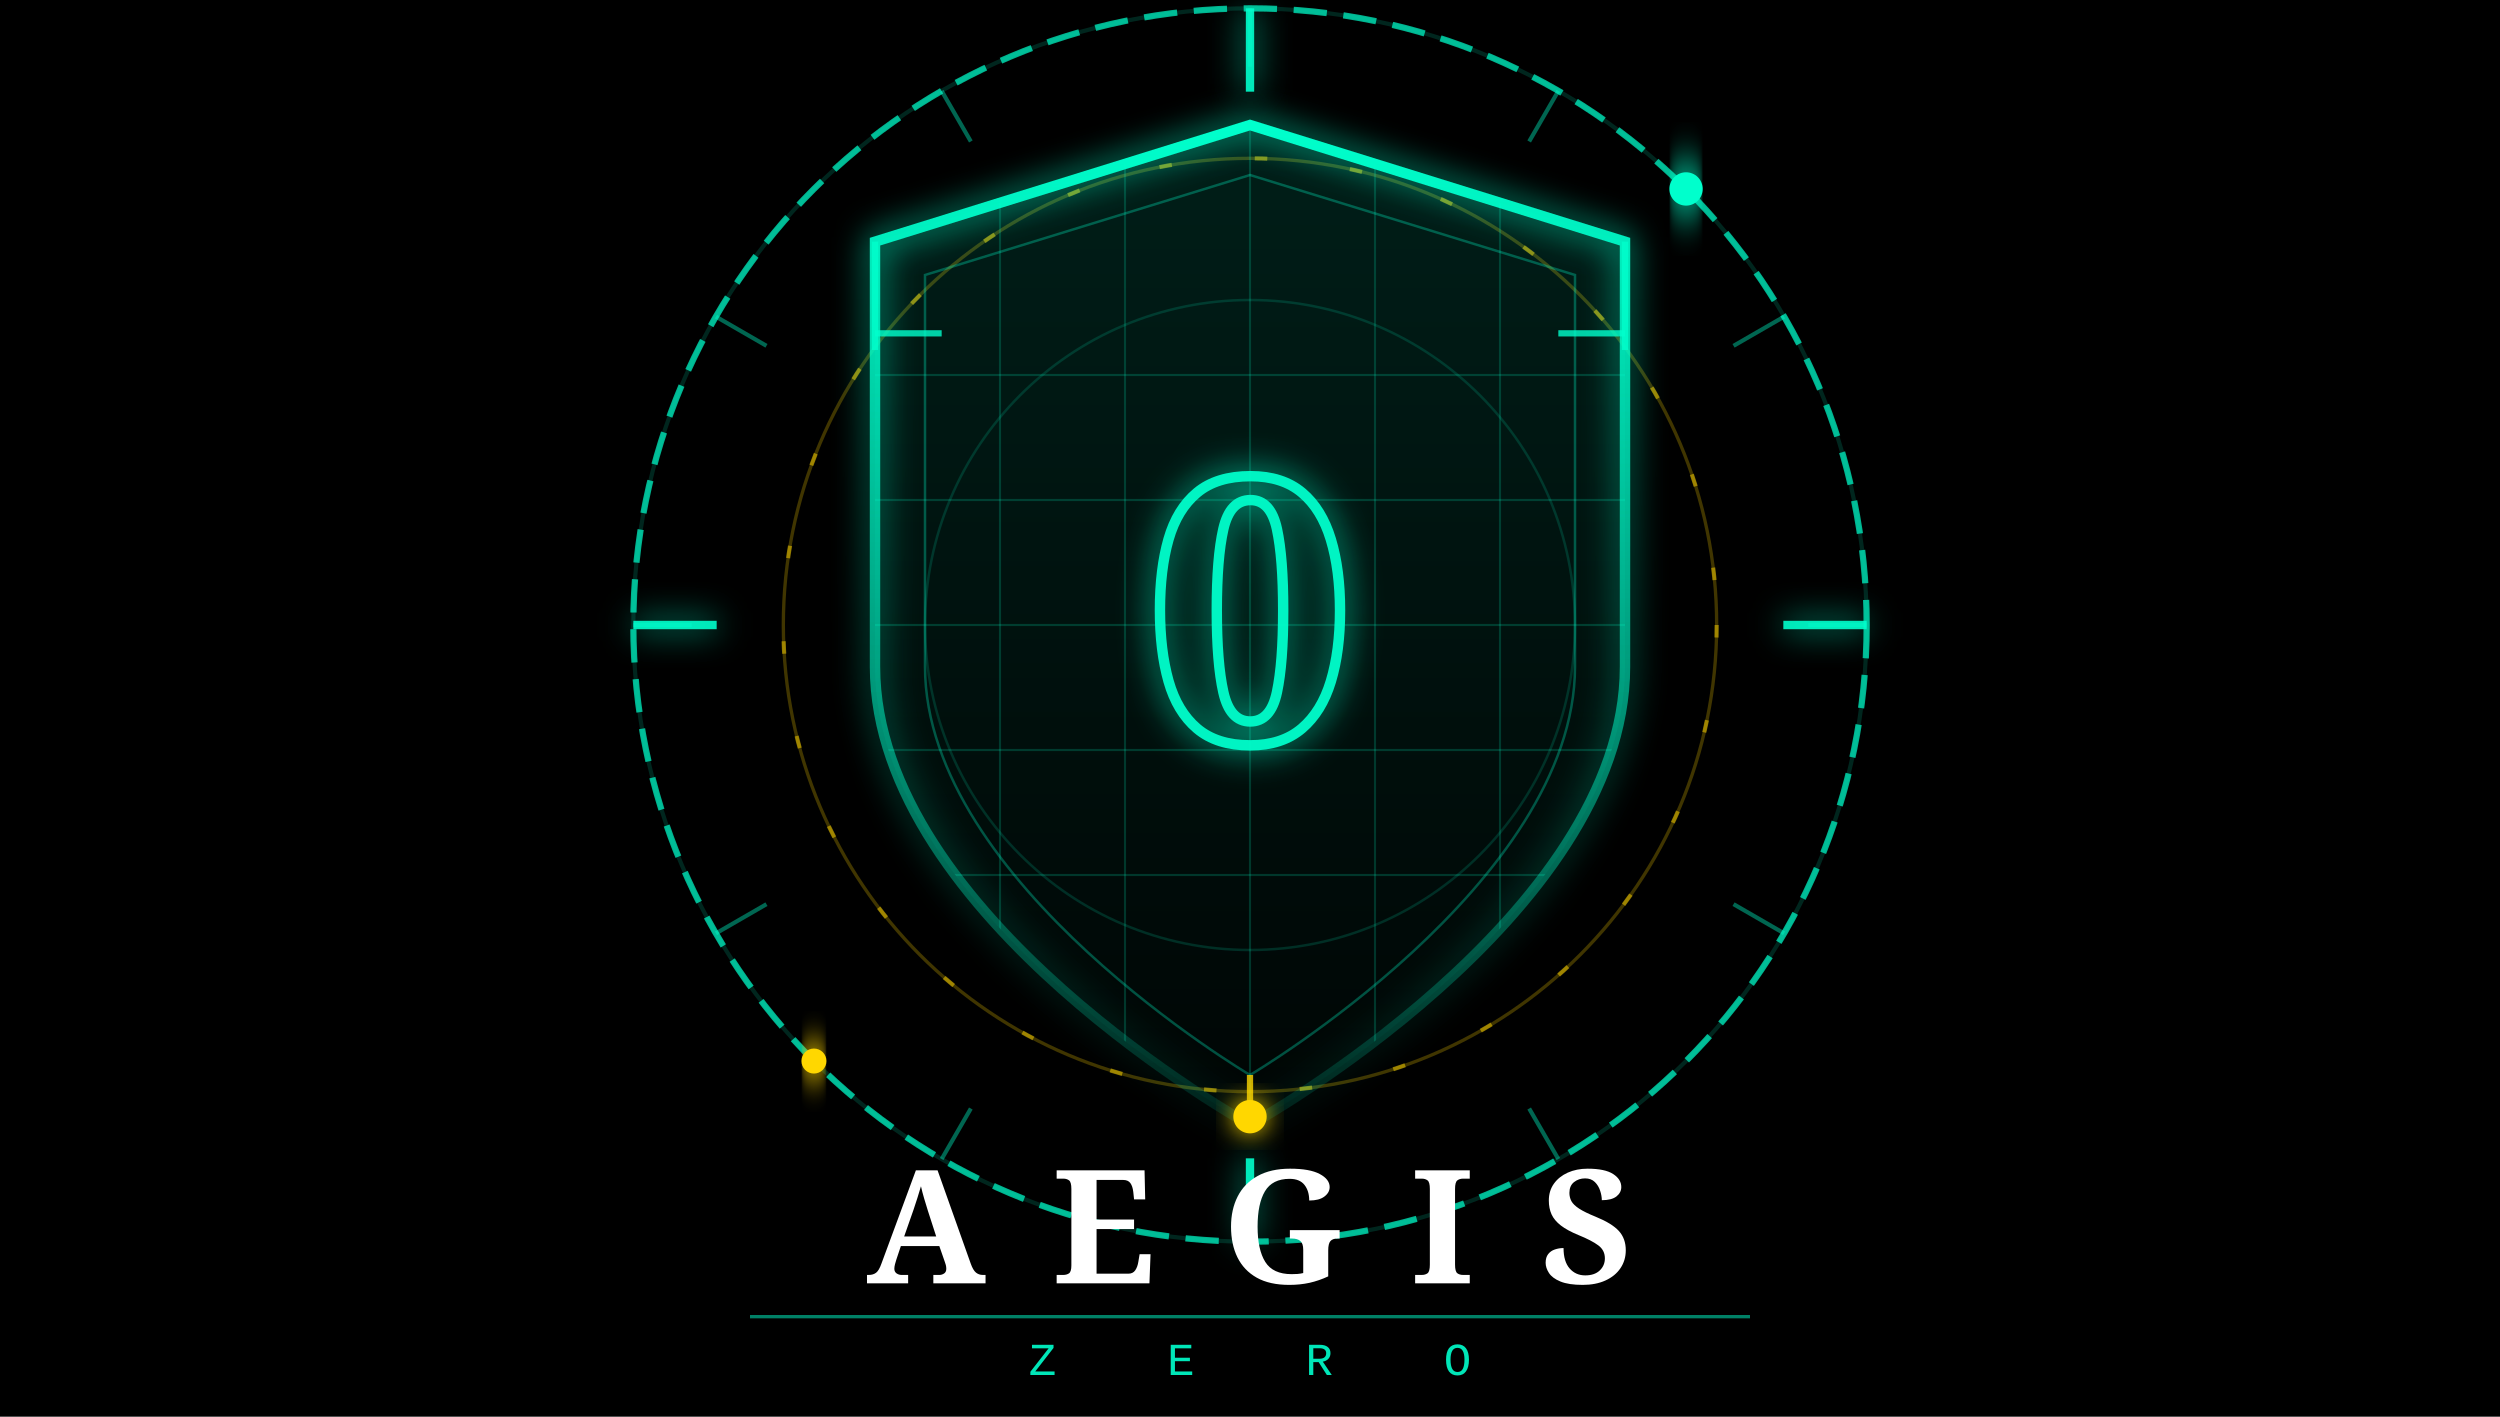
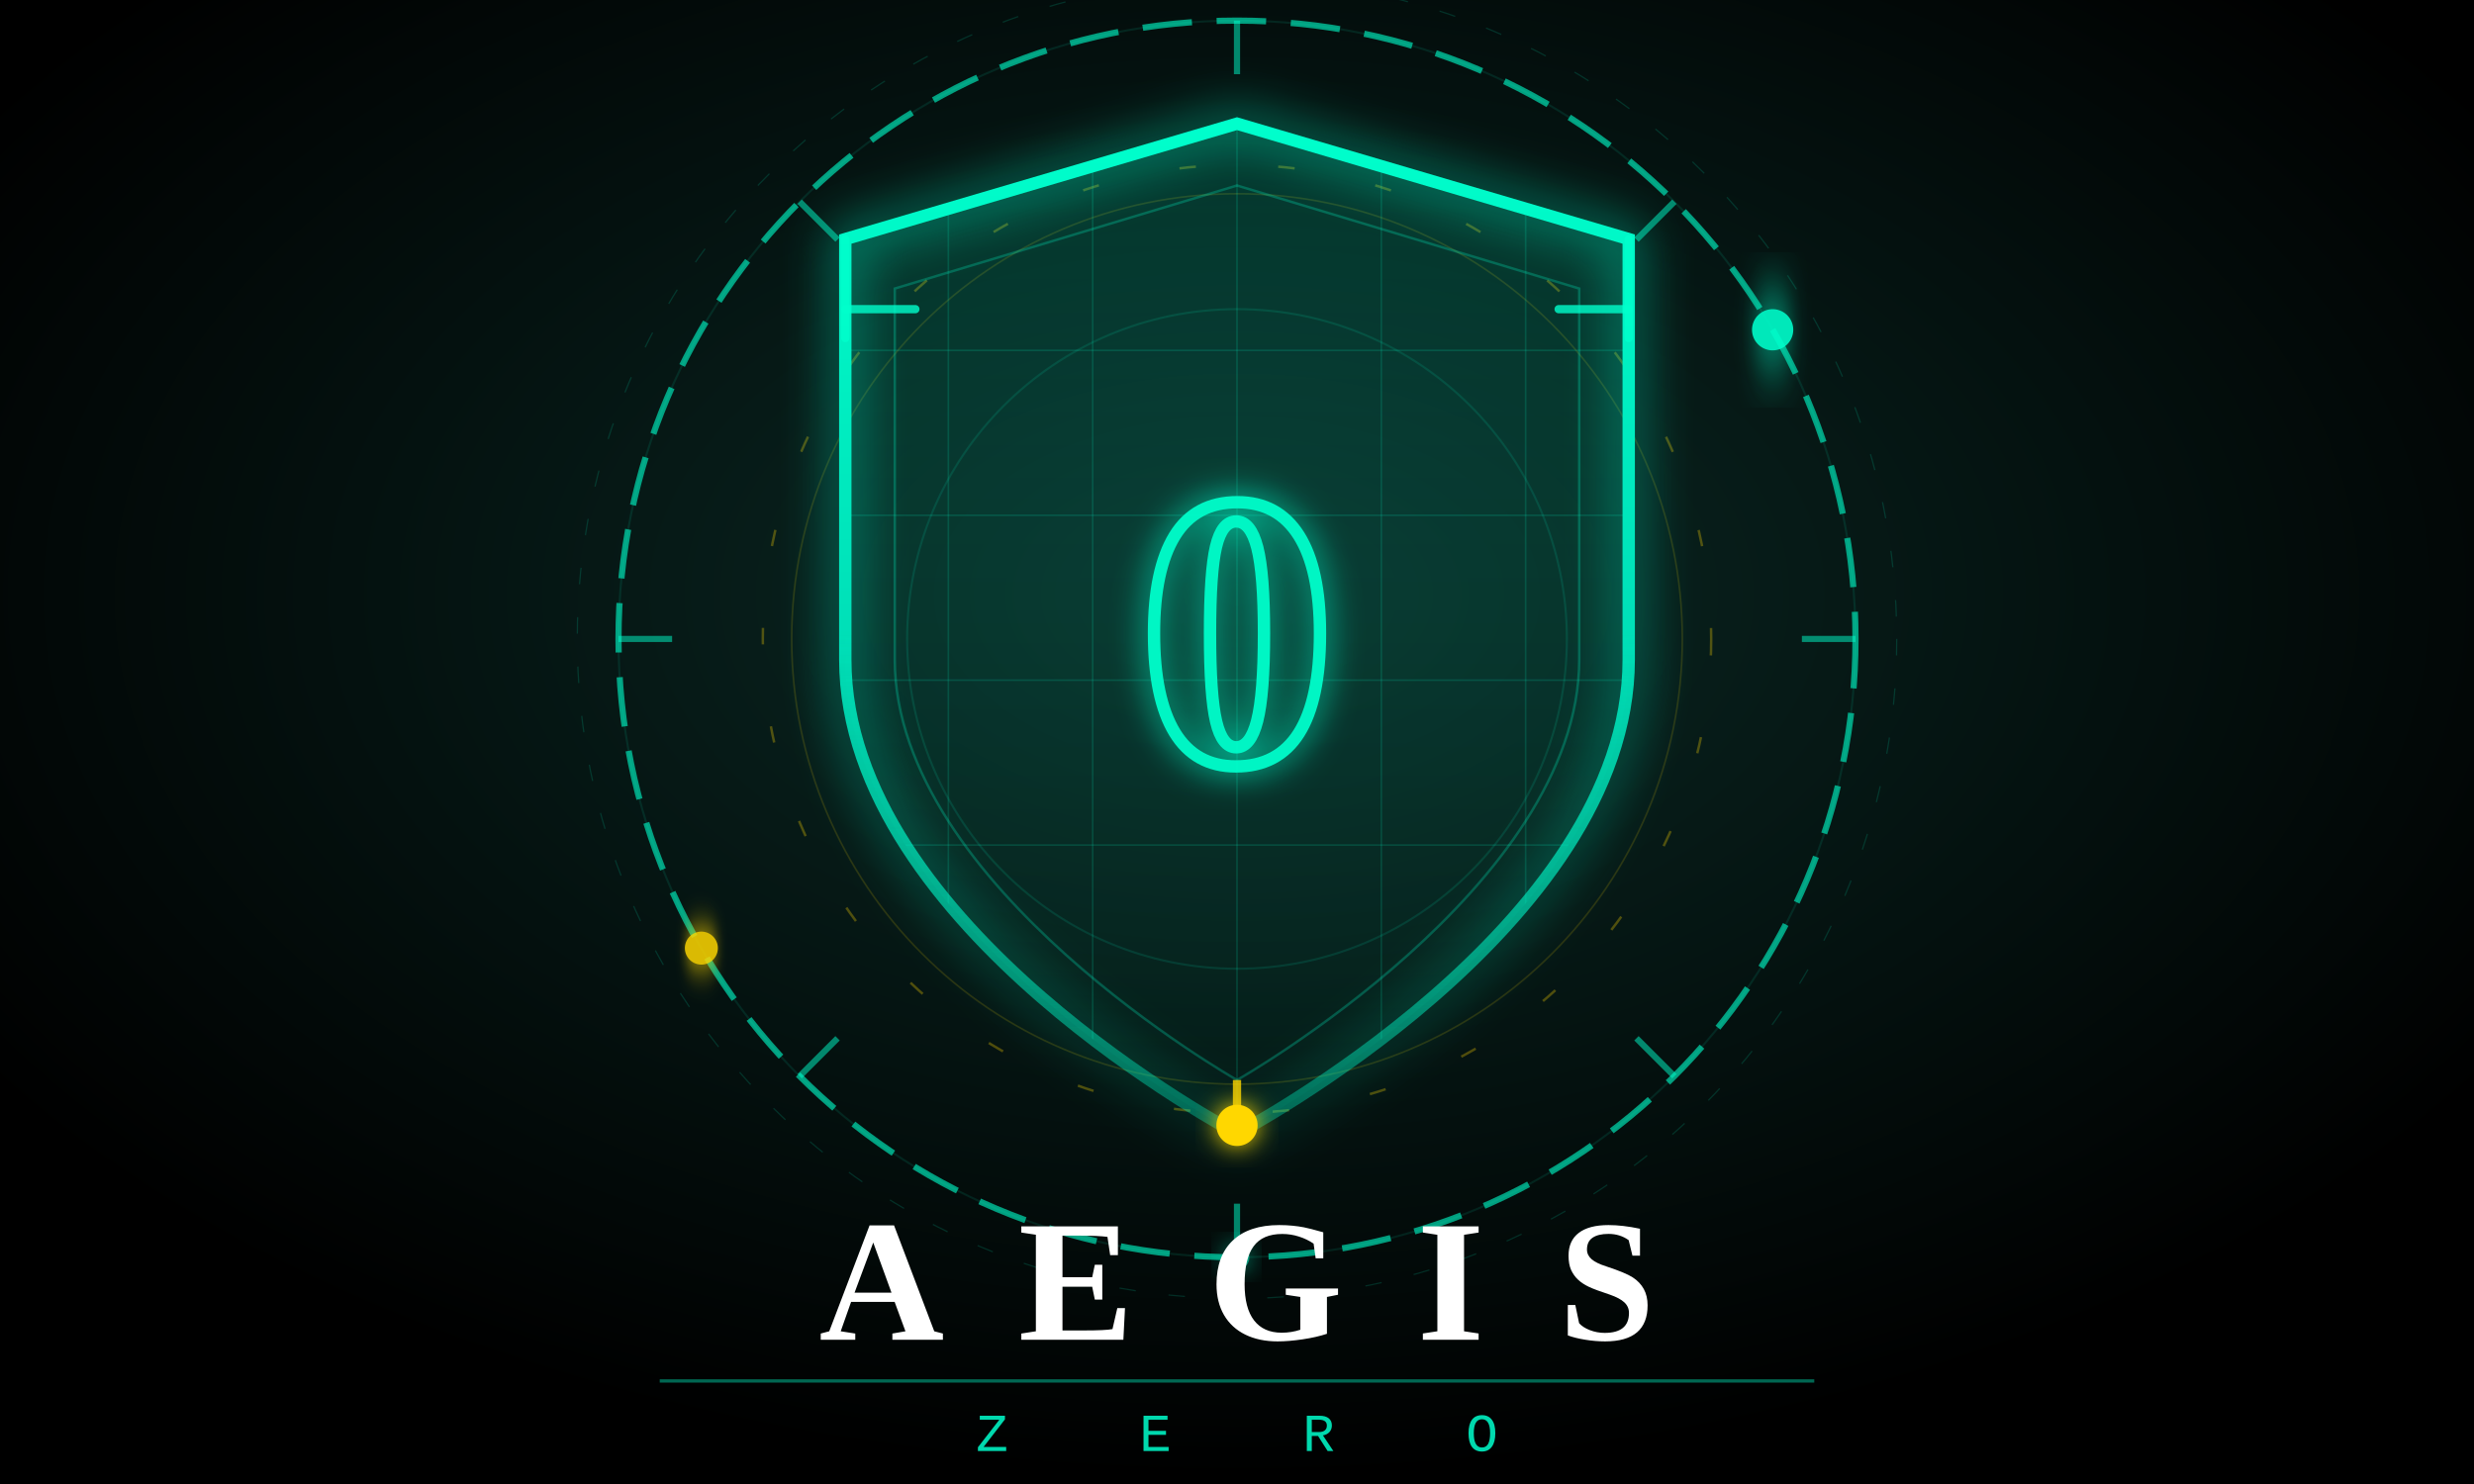
- <svg xmlns="http://www.w3.org/2000/svg" viewBox="0 0 600 340" width="600" height="340">
+ <svg xmlns="http://www.w3.org/2000/svg" viewBox="0 0 600 360" width="600" height="360">
  <defs>
+     <radialGradient id="bgGlow" cx="50%" cy="40%" r="60%">
+       <stop offset="0%" stop-color="#0a2a25" />
+       <stop offset="100%" stop-color="#000000" />
+     </radialGradient>
    <linearGradient id="shieldStroke" x1="0" y1="0" x2="0" y2="1">
      <stop offset="0%" stop-color="#00ffcc" />
-       <stop offset="60%" stop-color="#00ffcc" stop-opacity="0.5" />
-       <stop offset="100%" stop-color="#00ffcc" stop-opacity="0.1" />
+       <stop offset="50%" stop-color="#00e0b8" />
+       <stop offset="100%" stop-color="#00ffcc" stop-opacity="0.3" />
    </linearGradient>
    <linearGradient id="shieldFill" x1="0" y1="0" x2="0" y2="1">
-       <stop offset="0%" stop-color="#00ffcc" stop-opacity="0.12" />
-       <stop offset="100%" stop-color="#00ffcc" stop-opacity="0.02" />
+       <stop offset="0%" stop-color="#00ffcc" stop-opacity="0.15" />
+       <stop offset="100%" stop-color="#00ffcc" stop-opacity="0.03" />
    </linearGradient>
-     <filter id="cg" x="-50%" y="-50%" width="200%" height="200%">
+     <linearGradient id="goldGrad" x1="0" y1="0" x2="0" y2="1">
+       <stop offset="0%" stop-color="#ffd700" />
+       <stop offset="100%" stop-color="#b8860b" />
+     </linearGradient>
+     <filter id="glow" x="-50%" y="-50%" width="200%" height="200%">
+       <feGaussianBlur stdDeviation="6" result="b" />
+       <feMerge>
+         <feMergeNode in="b" />
+         <feMergeNode in="SourceGraphic" />
+       </feMerge>
+     </filter>
+     <filter id="softGlow" x="-50%" y="-50%" width="200%" height="200%">
+       <feGaussianBlur stdDeviation="3" result="b" />
+       <feMerge>
+         <feMergeNode in="b" />
+         <feMergeNode in="SourceGraphic" />
+       </feMerge>
+     </filter>
+     <filter id="textGlow" x="-50%" y="-50%" width="200%" height="200%">
      <feGaussianBlur stdDeviation="4" result="b" />
      <feMerge>
        <feMergeNode in="b" />
        <feMergeNode in="SourceGraphic" />
      </feMerge>
    </filter>
-     <filter id="gg" x="-50%" y="-50%" width="200%" height="200%">
-       <feGaussianBlur stdDeviation="3" result="b" />
-       <feMerge>
-         <feMergeNode in="b" />
-         <feMergeNode in="SourceGraphic" />
-       </feMerge>
-     </filter>
-     <clipPath id="sc">
-       <path d="M300 30 L390 58 L390 160 C390 220 300 270 300 270 C300 270 210 220 210 160 L210 58 Z" />
+     <clipPath id="shieldClip">
+       <path d="M300 30 L395 58 L395 160 C395 225 300 275 300 275 C300 275 205 225 205 160 L205 58 Z" />
    </clipPath>
    <style>
-       @keyframes spin1 { from{transform-origin:300px 150px;transform:rotate(0deg)} to{transform-origin:300px 150px;transform:rotate(360deg)} }
-       @keyframes spin2 { from{transform-origin:300px 150px;transform:rotate(0deg)} to{transform-origin:300px 150px;transform:rotate(-360deg)} }
-       @keyframes pulse { 0%,100%{opacity:0.8} 50%{opacity:1} }
-       .r1{animation:spin1 20s linear infinite}
-       .r2{animation:spin2 12s linear infinite}
-       .orb{animation:spin1 8s linear infinite}
-       .orb2{animation:spin2 8s linear infinite}
-       .shield{animation:pulse 4s ease-in-out infinite}
+       @keyframes spin1 { from{transform-origin:300px 155px;transform:rotate(0deg)} to{transform-origin:300px 155px;transform:rotate(360deg)} }
+       @keyframes spin2 { from{transform-origin:300px 155px;transform:rotate(0deg)} to{transform-origin:300px 155px;transform:rotate(-360deg)} }
+       @keyframes pulse { 0%,100%{opacity:0.85} 50%{opacity:1} }
+       @keyframes sparkle { 0%,100%{opacity:0.6;transform:scale(1)} 50%{opacity:1;transform:scale(1.2)} }
+       .outerRing{animation:spin1 25s linear infinite}
+       .middleRing{animation:spin2 15s linear infinite}
+       .particle1{animation:spin1 10s linear infinite}
+       .particle2{animation:spin2 10s linear infinite}
+       .shieldPulse{animation:pulse 4s ease-in-out infinite}
+       .sparkle{animation:sparkle 2s ease-in-out infinite}
    </style>
  </defs>
-   <rect width="600" height="340" fill="#000000" />
-   <g class="r1">
-     <circle cx="300" cy="150" r="148" fill="none" stroke="#00ffcc" stroke-width="1" stroke-opacity="0.15" />
-     <circle cx="300" cy="150" r="148" fill="none" stroke="#00ffcc" stroke-width="1.5" stroke-opacity="0.7" stroke-dasharray="8 4" />
-     <g stroke="#00ffcc" stroke-opacity="0.4" stroke-width="1">
-       <line x1="300" y1="2" x2="300" y2="16" transform="rotate(0,300,150)" />
-       <line x1="300" y1="2" x2="300" y2="16" transform="rotate(30,300,150)" />
-       <line x1="300" y1="2" x2="300" y2="16" transform="rotate(60,300,150)" />
-       <line x1="300" y1="2" x2="300" y2="16" transform="rotate(90,300,150)" />
-       <line x1="300" y1="2" x2="300" y2="16" transform="rotate(120,300,150)" />
-       <line x1="300" y1="2" x2="300" y2="16" transform="rotate(150,300,150)" />
-       <line x1="300" y1="2" x2="300" y2="16" transform="rotate(180,300,150)" />
-       <line x1="300" y1="2" x2="300" y2="16" transform="rotate(210,300,150)" />
-       <line x1="300" y1="2" x2="300" y2="16" transform="rotate(240,300,150)" />
-       <line x1="300" y1="2" x2="300" y2="16" transform="rotate(270,300,150)" />
-       <line x1="300" y1="2" x2="300" y2="16" transform="rotate(300,300,150)" />
-       <line x1="300" y1="2" x2="300" y2="16" transform="rotate(330,300,150)" />
+   <rect width="600" height="360" fill="url(#bgGlow)" />
+   <g class="outerRing">
+     <circle cx="300" cy="155" r="150" fill="none" stroke="#00ffcc" stroke-width="0.5" stroke-opacity="0.1" />
+     <circle cx="300" cy="155" r="150" fill="none" stroke="#00ffcc" stroke-width="1.5" stroke-opacity="0.6" stroke-dasharray="12 6" />
+     <g stroke="#00ffcc" stroke-opacity="0.5" stroke-width="1.5">
+       <line x1="300" y1="5" x2="300" y2="18" transform="rotate(0,300,155)" />
+       <line x1="300" y1="5" x2="300" y2="18" transform="rotate(45,300,155)" />
+       <line x1="300" y1="5" x2="300" y2="18" transform="rotate(90,300,155)" />
+       <line x1="300" y1="5" x2="300" y2="18" transform="rotate(135,300,155)" />
+       <line x1="300" y1="5" x2="300" y2="18" transform="rotate(180,300,155)" />
+       <line x1="300" y1="5" x2="300" y2="18" transform="rotate(225,300,155)" />
+       <line x1="300" y1="5" x2="300" y2="18" transform="rotate(270,300,155)" />
+       <line x1="300" y1="5" x2="300" y2="18" transform="rotate(315,300,155)" />
    </g>
-     <g stroke="#00ffcc" stroke-width="2" stroke-opacity="0.9" filter="url(#cg)">
-       <line x1="300" y1="2" x2="300" y2="22" transform="rotate(0,300,150)" />
-       <line x1="300" y1="2" x2="300" y2="22" transform="rotate(90,300,150)" />
-       <line x1="300" y1="2" x2="300" y2="22" transform="rotate(180,300,150)" />
-       <line x1="300" y1="2" x2="300" y2="22" transform="rotate(270,300,150)" />
+     <circle cx="300" cy="155" r="160" fill="none" stroke="#00ffcc" stroke-width="0.3" stroke-opacity="0.15" stroke-dasharray="4 8" />
+   </g>
+   <g class="middleRing">
+     <circle cx="300" cy="155" r="115" fill="none" stroke="#ffd700" stroke-width="0.6" stroke-opacity="0.3" stroke-dasharray="4 20" />
+     <circle cx="300" cy="155" r="108" fill="none" stroke="#ffd700" stroke-width="0.4" stroke-opacity="0.15" />
+   </g>
+   <circle cx="300" cy="155" r="80" fill="none" stroke="#00ffcc" stroke-width="0.5" stroke-opacity="0.12" />
+   <g class="particle1">
+     <circle cx="300" cy="5" r="5" fill="#00ffcc" filter="url(#glow)" opacity="0.9" transform="rotate(60,300,155)" />
+   </g>
+   <g class="particle2">
+     <circle cx="300" cy="5" r="4" fill="#ffd700" filter="url(#softGlow)" opacity="0.85" transform="rotate(240,300,155)" />
+   </g>
+   <g class="particle1">
+     <circle cx="300" cy="5" r="3" fill="#00ffcc" filter="url(#softGlow)" opacity="0.6" transform="rotate(180,300,155)" />
+   </g>
+   <g class="shieldPulse">
+     <path d="M300 30 L395 58 L395 160 C395 225 300 275 300 275 C300 275 205 225 205 160 L205 58 Z" fill="url(#shieldFill)" />
+     <g clip-path="url(#shieldClip)" stroke="#00ffcc" stroke-width="0.4" stroke-opacity="0.15">
+       <line x1="205" y1="85" x2="395" y2="85" />
+       <line x1="205" y1="125" x2="395" y2="125" />
+       <line x1="205" y1="165" x2="395" y2="165" />
+       <line x1="205" y1="205" x2="395" y2="205" />
+       <line x1="230" y1="30" x2="230" y2="275" />
+       <line x1="265" y1="30" x2="265" y2="275" />
+       <line x1="300" y1="30" x2="300" y2="275" />
+       <line x1="335" y1="30" x2="335" y2="275" />
+       <line x1="370" y1="30" x2="370" y2="275" />
    </g>
+     <path d="M300 30 L395 58 L395 160 C395 225 300 275 300 275 C300 275 205 225 205 160 L205 58 Z" fill="none" stroke="url(#shieldStroke)" stroke-width="3" filter="url(#glow)" />
+     <path d="M300 45 L383 70 L383 160 C383 215 300 262 300 262 C300 262 217 215 217 160 L217 70 Z" fill="none" stroke="#00ffcc" stroke-width="0.6" stroke-opacity="0.25" />
+     <line x1="225" y1="58" x2="375" y2="58" stroke="url(#goldGrad)" stroke-width="2" filter="url(#softGlow)" opacity="0.9" />
+     <path d="M205 75 L222 75" stroke="#00ffcc" stroke-width="2" stroke-opacity="0.8" stroke-linecap="round" />
+     <path d="M205 58 L205 82" stroke="#00ffcc" stroke-width="2" stroke-opacity="0.8" stroke-linecap="round" />
+     <path d="M378 75 L395 75" stroke="#00ffcc" stroke-width="2" stroke-opacity="0.8" stroke-linecap="round" />
+     <path d="M395 58 L395 82" stroke="#00ffcc" stroke-width="2" stroke-opacity="0.8" stroke-linecap="round" />
+     <g class="sparkle">
+       <circle cx="300" cy="273" r="5" fill="#ffd700" filter="url(#softGlow)" />
+       <line x1="300" y1="262" x2="300" y2="270" stroke="#ffd700" stroke-width="2" stroke-opacity="0.8" />
+     </g>
+     <text x="300" y="185" text-anchor="middle" font-family="Georgia, 'Times New Roman', serif" font-size="95" font-weight="900" fill="none" stroke="#00ffcc" stroke-width="3" filter="url(#textGlow)" opacity="0.95">0</text>
  </g>
-   <g class="r2">
-     <circle cx="300" cy="150" r="112" fill="none" stroke="#ffd700" stroke-width="0.8" stroke-opacity="0.25" />
-     <circle cx="300" cy="150" r="112" fill="none" stroke="#ffd700" stroke-width="1" stroke-opacity="0.5" stroke-dasharray="3 20" />
-   </g>
-   <circle cx="300" cy="150" r="78" fill="none" stroke="#00ffcc" stroke-width="0.6" stroke-opacity="0.15" />
-   <g class="orb">
-     <circle cx="300" cy="2" r="4" fill="#00ffcc" filter="url(#cg)" transform="rotate(45,300,150)" />
-   </g>
-   <g class="orb2">
-     <circle cx="300" cy="2" r="3" fill="#ffd700" filter="url(#gg)" transform="rotate(225,300,150)" />
-   </g>
-   <g class="shield">
-     <path d="M300 30 L390 58 L390 160 C390 220 300 270 300 270 C300 270 210 220 210 160 L210 58 Z" fill="url(#shieldFill)" />
-     <g clip-path="url(#sc)" stroke="#00ffcc" stroke-width="0.5" stroke-opacity="0.18">
-       <line x1="210" y1="90" x2="390" y2="90" />
-       <line x1="210" y1="120" x2="390" y2="120" />
-       <line x1="210" y1="150" x2="390" y2="150" />
-       <line x1="210" y1="180" x2="390" y2="180" />
-       <line x1="210" y1="210" x2="390" y2="210" />
-       <line x1="240" y1="30" x2="240" y2="270" />
-       <line x1="270" y1="30" x2="270" y2="270" />
-       <line x1="300" y1="30" x2="300" y2="270" />
-       <line x1="330" y1="30" x2="330" y2="270" />
-       <line x1="360" y1="30" x2="360" y2="270" />
-     </g>
-     <path d="M300 30 L390 58 L390 160 C390 220 300 270 300 270 C300 270 210 220 210 160 L210 58 Z" fill="none" stroke="url(#shieldStroke)" stroke-width="2.5" filter="url(#cg)" />
-     <path d="M300 42 L378 66 L378 160 C378 212 300 258 300 258 C300 258 222 212 222 160 L222 66 Z" fill="none" stroke="#00ffcc" stroke-width="0.6" stroke-opacity="0.3" />
-     <line x1="240" y1="58" x2="360" y2="58" stroke="#ffd700" stroke-width="1.5" stroke-opacity="0.8" filter="url(#gg)" />
-     <path d="M210 80 L226 80" stroke="#00ffcc" stroke-width="1.5" stroke-opacity="0.8" />
-     <path d="M210 58 L210 84" stroke="#00ffcc" stroke-width="1.5" stroke-opacity="0.8" />
-     <path d="M374 80 L390 80" stroke="#00ffcc" stroke-width="1.5" stroke-opacity="0.8" />
-     <path d="M390 58 L390 84" stroke="#00ffcc" stroke-width="1.5" stroke-opacity="0.8" />
-     <circle cx="300" cy="268" r="4" fill="#ffd700" filter="url(#gg)" />
-     <line x1="300" y1="258" x2="300" y2="265" stroke="#ffd700" stroke-width="1.5" stroke-opacity="0.8" />
-     <text x="300" y="178" text-anchor="middle" font-family="Georgia,serif" font-size="88" font-weight="900" fill="none" stroke="#00ffcc" stroke-width="2.5" filter="url(#cg)" opacity="0.95">0</text>
-   </g>
-   <text x="300" y="308" text-anchor="middle" font-family="Georgia,serif" font-size="38" font-weight="900" fill="#ffffff" style="letter-spacing:16px">AEGIS</text>
-   <line x1="180" y1="316" x2="420" y2="316" stroke="#00ffcc" stroke-width="0.8" stroke-opacity="0.5" />
-   <text x="300" y="330" text-anchor="middle" font-family="'Courier New',monospace" font-size="11" fill="#00ffcc" style="letter-spacing:10px" opacity="0.9">Z E R O</text>
+   <text x="300" y="325" text-anchor="middle" font-family="Georgia, 'Times New Roman', serif" font-size="42" font-weight="900" fill="#ffffff" style="letter-spacing:18px">AEGIS</text>
+   <line x1="160" y1="335" x2="440" y2="335" stroke="#00ffcc" stroke-width="0.8" stroke-opacity="0.4" />
+   <text x="300" y="352" text-anchor="middle" font-family="'Courier New', monospace" font-size="13" fill="#00ffcc" style="letter-spacing:12px" opacity="0.85">Z E R O</text>
</svg>
